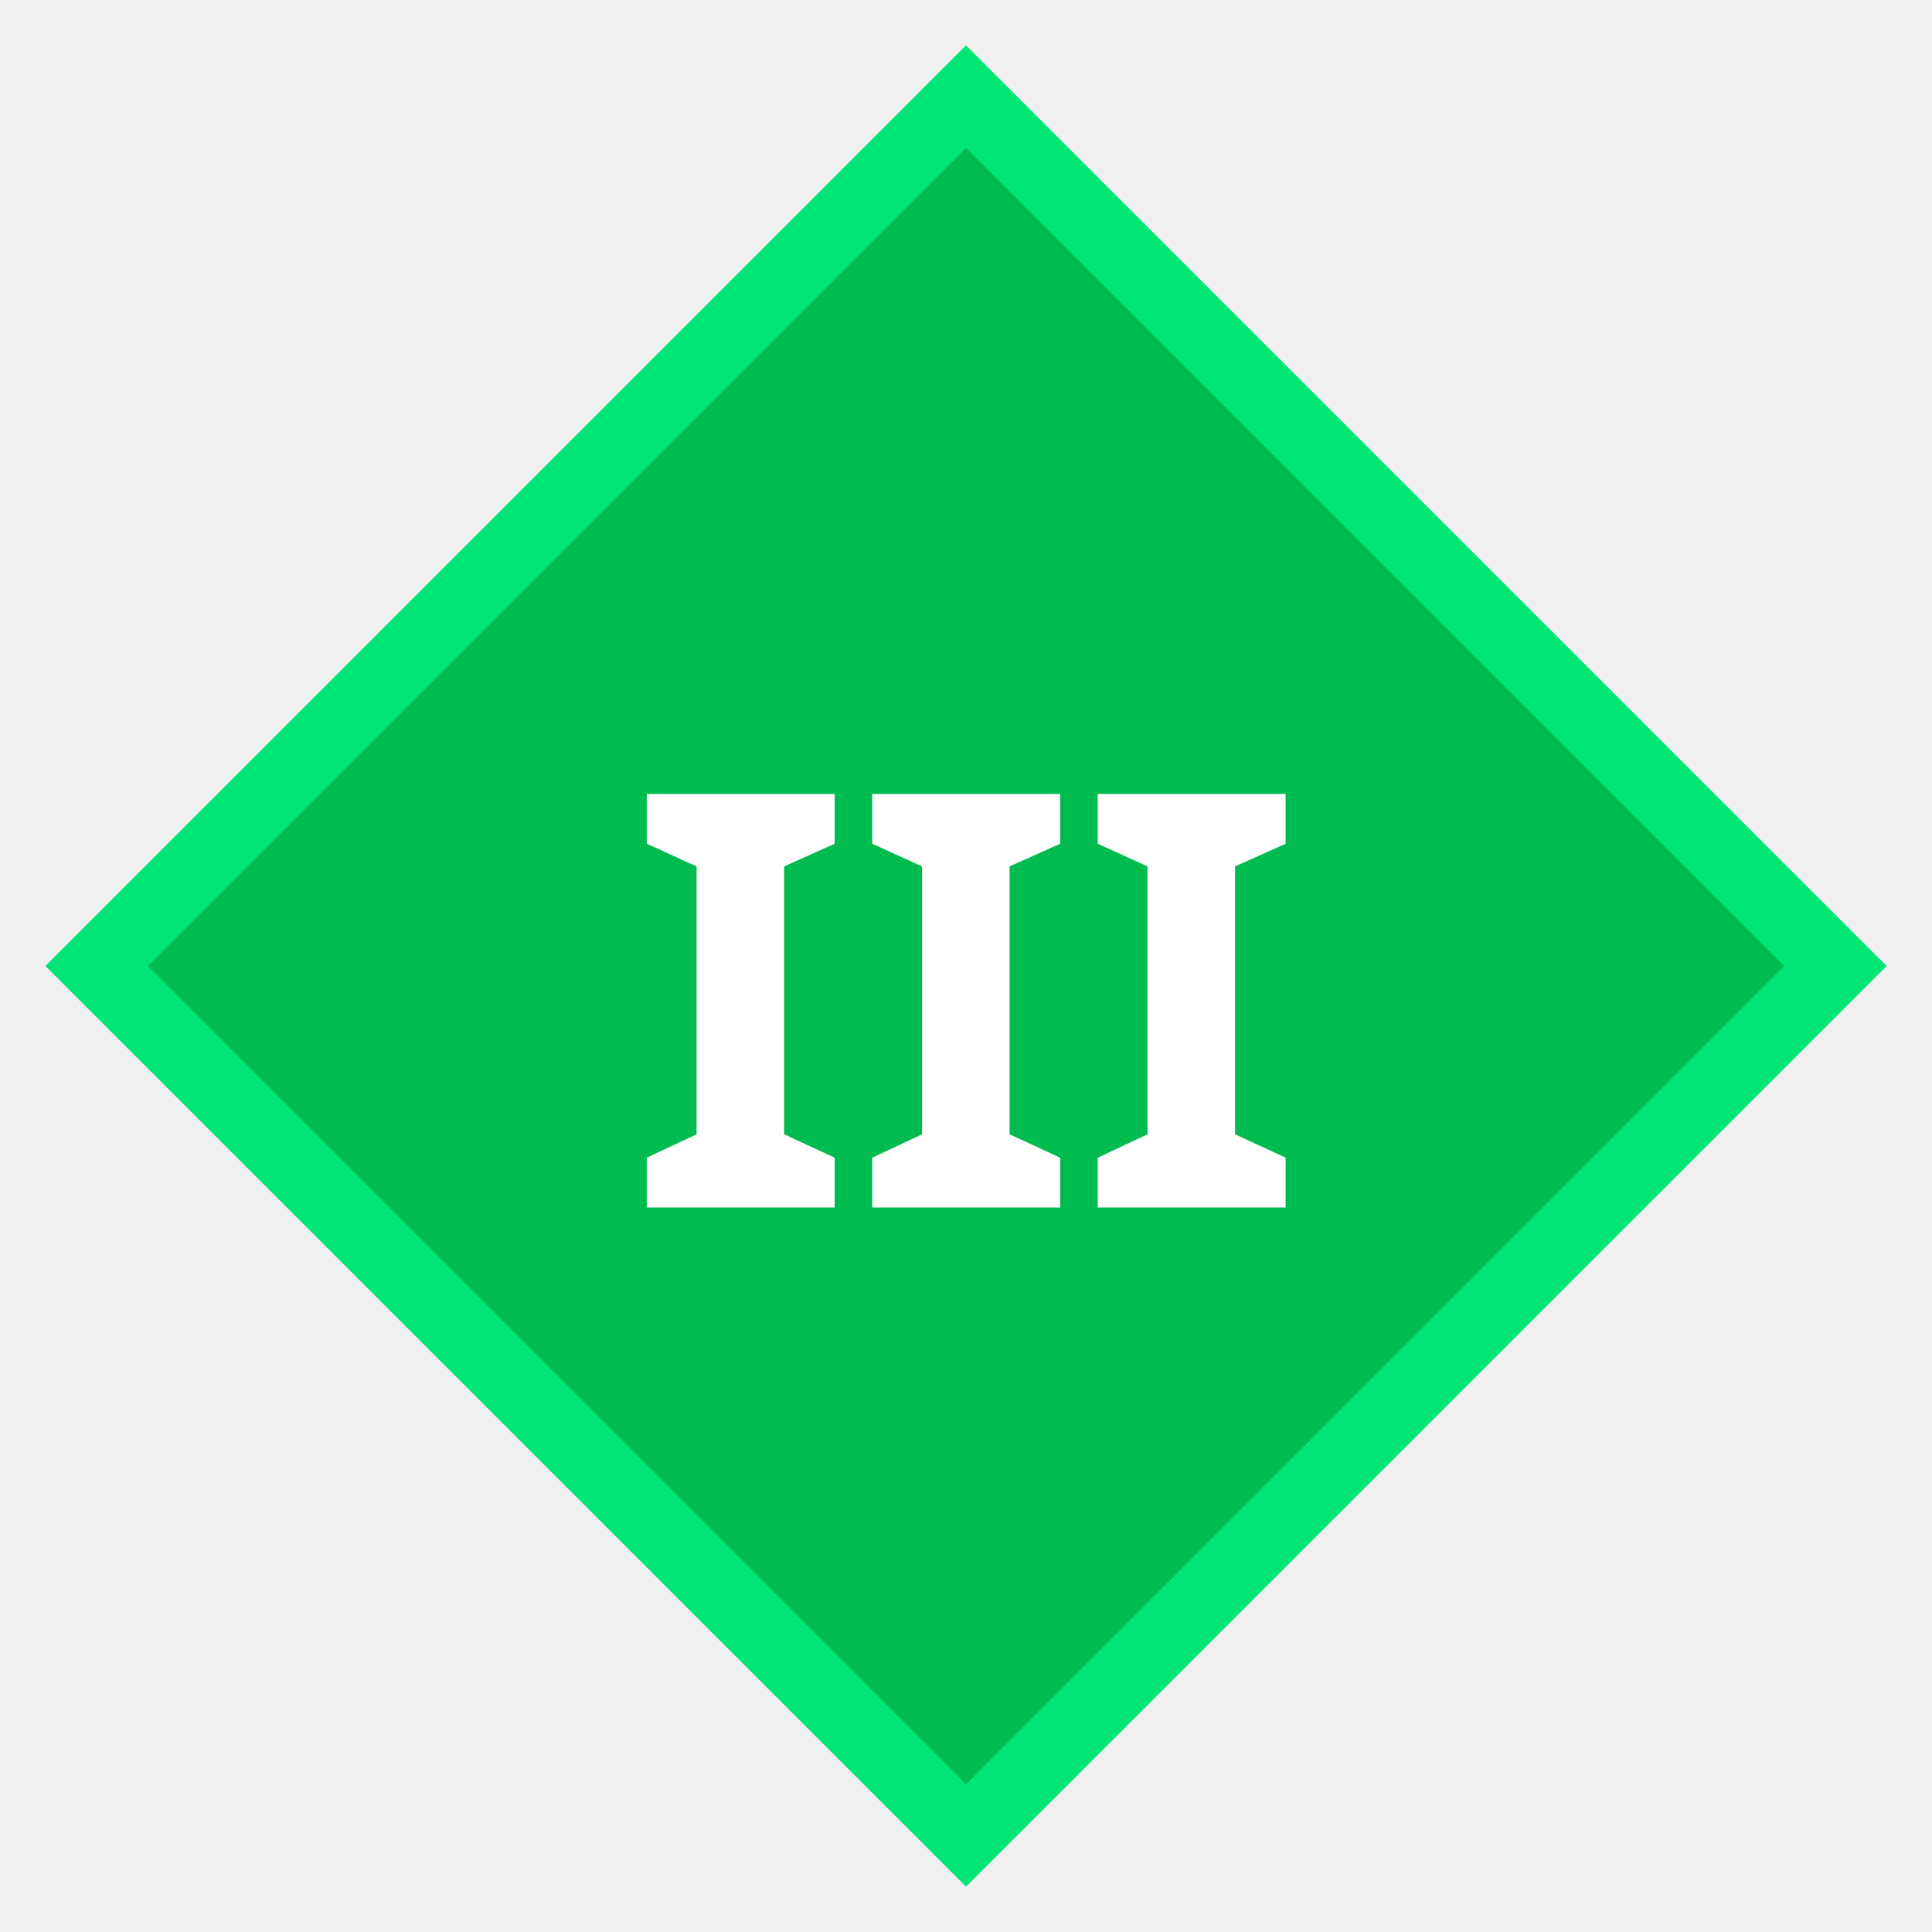
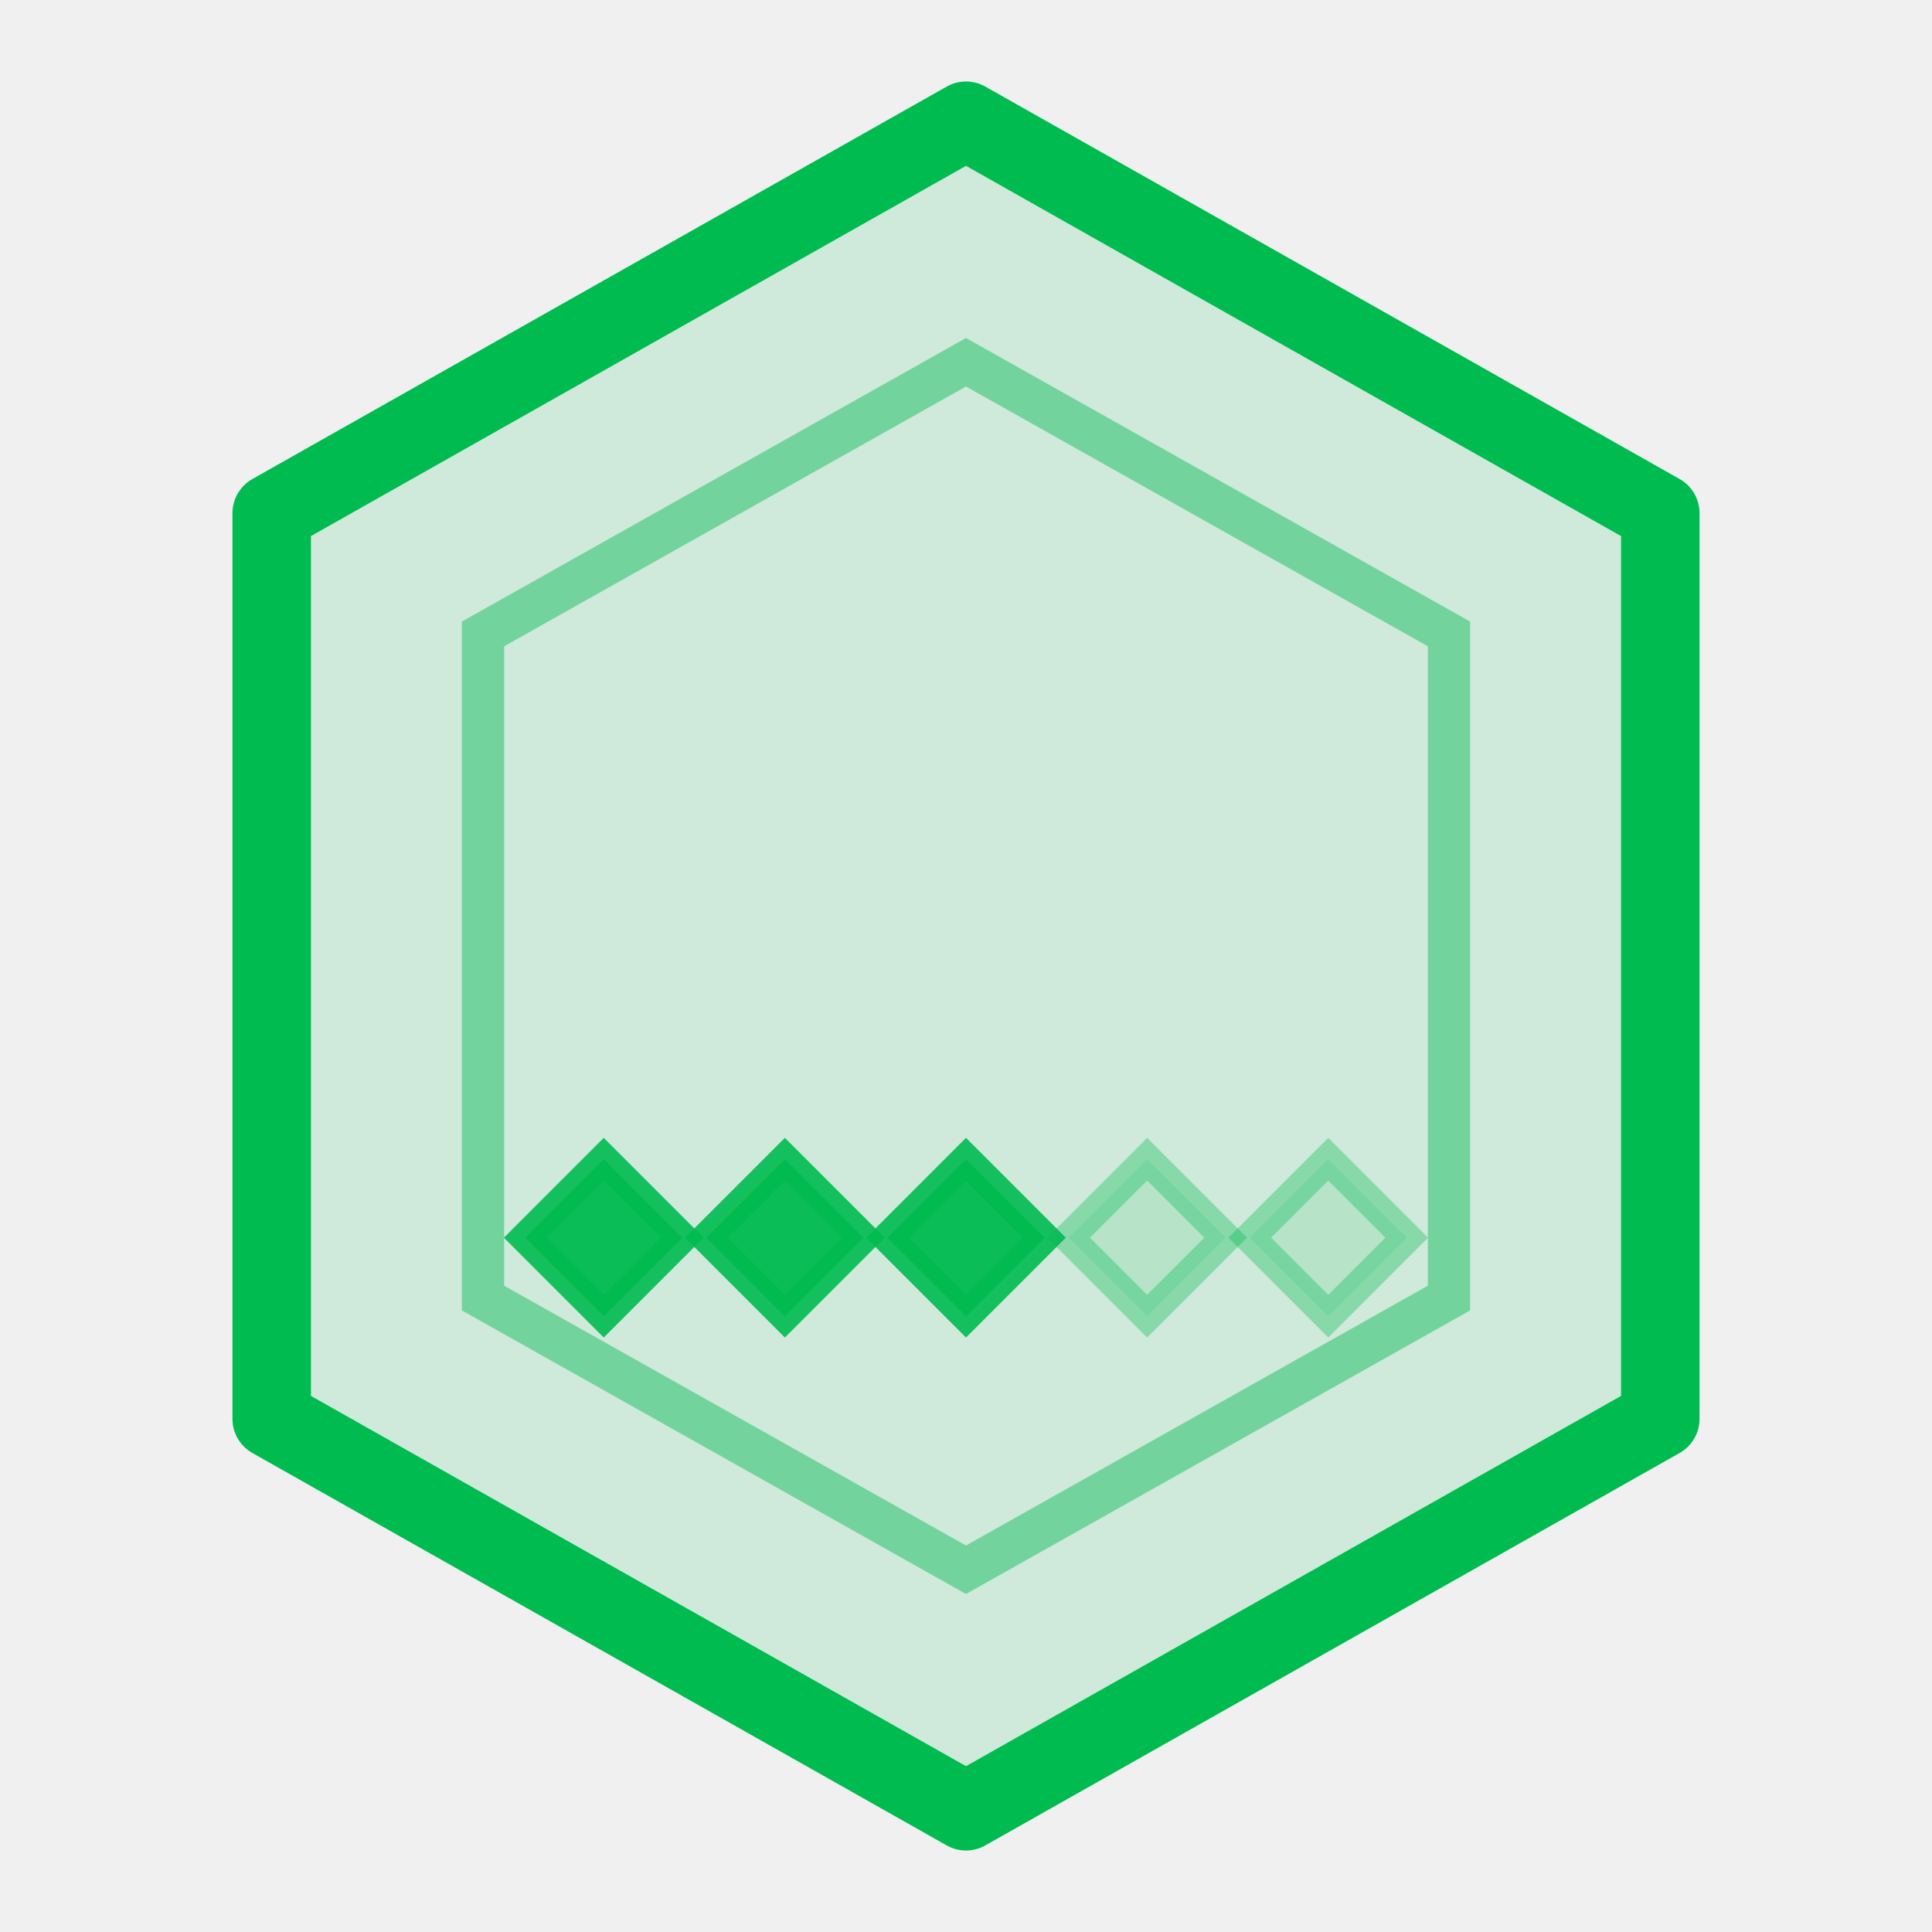
- <svg xmlns="http://www.w3.org/2000/svg" width="48" height="48" viewBox="0 0 40 40">
-   <polygon points="20,2 38,20 20,38 2,20" fill="#00BB50" stroke="#00e676" stroke-width="1.5" />
-   <text x="20" y="25" text-anchor="middle" fill="#fff" font-size="12" font-weight="700" font-family="system-ui,sans-serif">III</text>
+ <svg xmlns="http://www.w3.org/2000/svg" viewBox="0 0 64 64">
+   <path d="M32 4 L55 17 V47 L32 60 L9 47 V17 Z" fill="#00BB50" fill-opacity="0.14" stroke="#00BB50" stroke-width="2.6" stroke-linejoin="round" />
+   <path d="M32 12 L48 21 V43 L32 52 L16 43 V21 Z" fill="none" stroke="#00BB50" stroke-opacity="0.45" stroke-width="1.4" />
+   <path d="M20 38.4 L22.6 41 L20 43.6 L17.4 41 Z" fill="#00BB50" fill-opacity="0.95" stroke="#00BB50" stroke-opacity="0.9" stroke-width="1" />
+   <path d="M26 38.4 L28.6 41 L26 43.6 L23.4 41 Z" fill="#00BB50" fill-opacity="0.95" stroke="#00BB50" stroke-opacity="0.9" stroke-width="1" />
+   <path d="M32 38.4 L34.6 41 L32 43.6 L29.4 41 Z" fill="#00BB50" fill-opacity="0.95" stroke="#00BB50" stroke-opacity="0.9" stroke-width="1" />
+   <path d="M38 38.4 L40.6 41 L38 43.6 L35.4 41 Z" fill="#00BB50" fill-opacity="0.12" stroke="#00BB50" stroke-opacity="0.35" stroke-width="1" />
+   <path d="M44 38.4 L46.6 41 L44 43.6 L41.4 41 Z" fill="#00BB50" fill-opacity="0.12" stroke="#00BB50" stroke-opacity="0.35" stroke-width="1" />
</svg>
